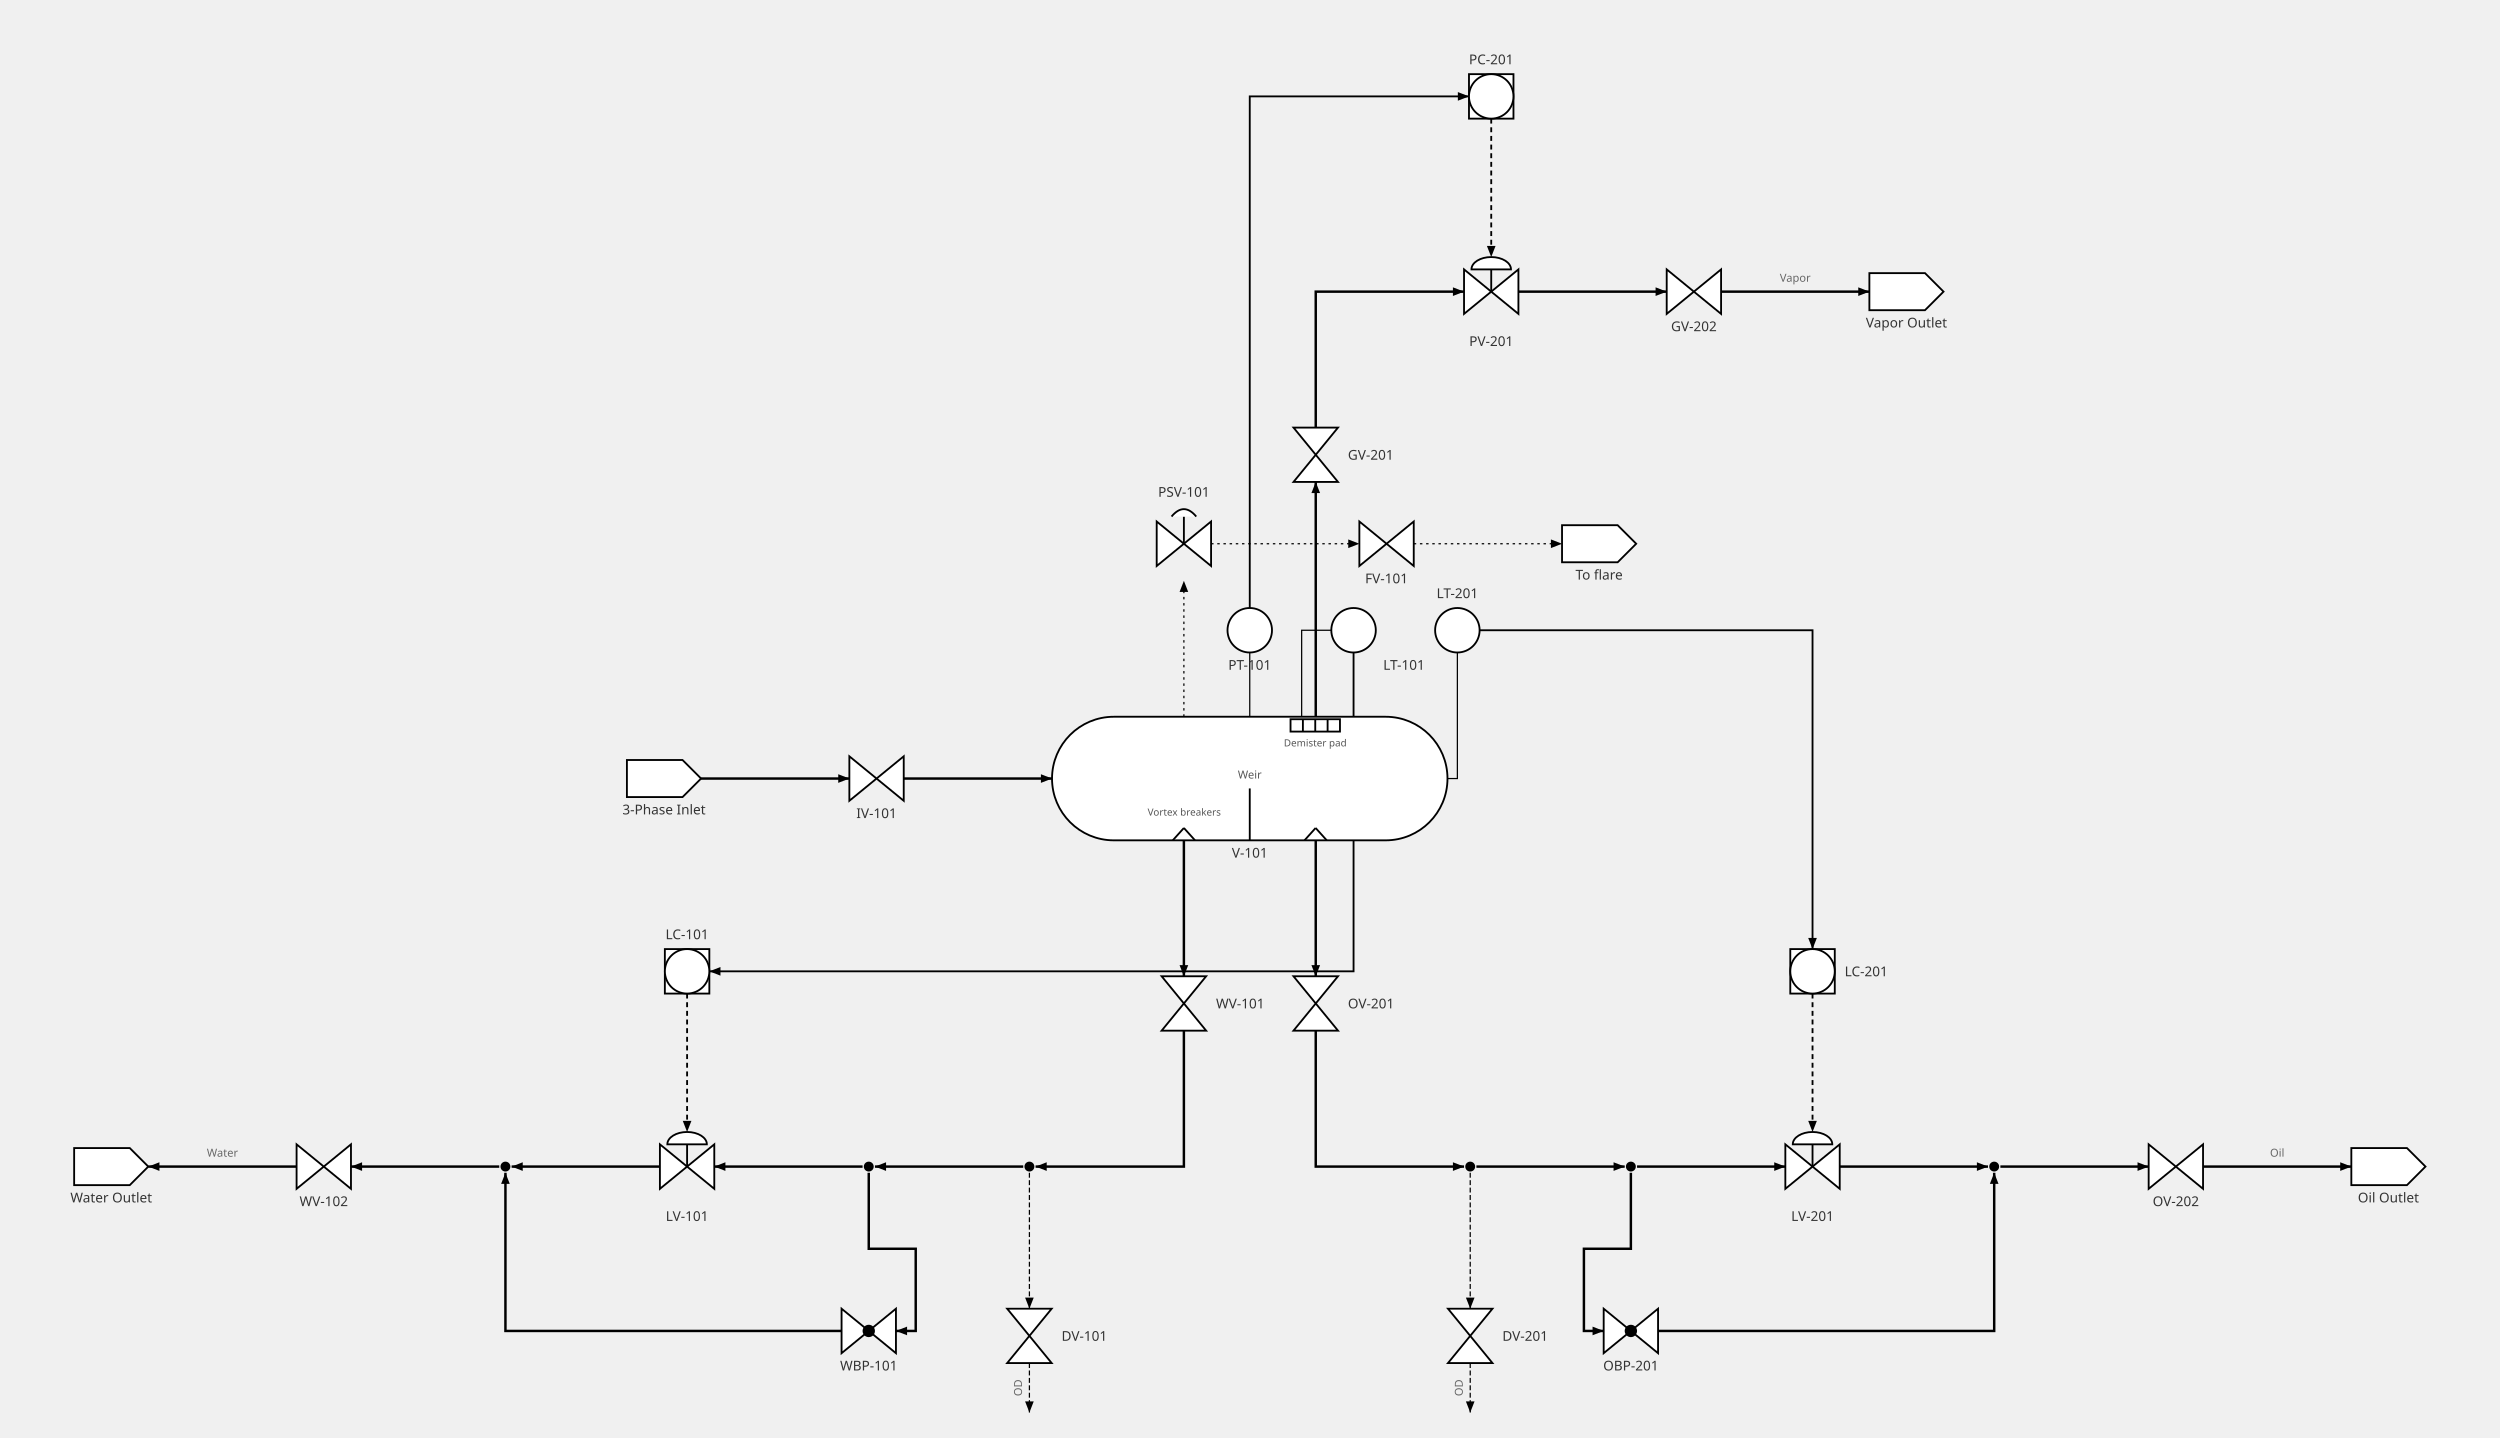
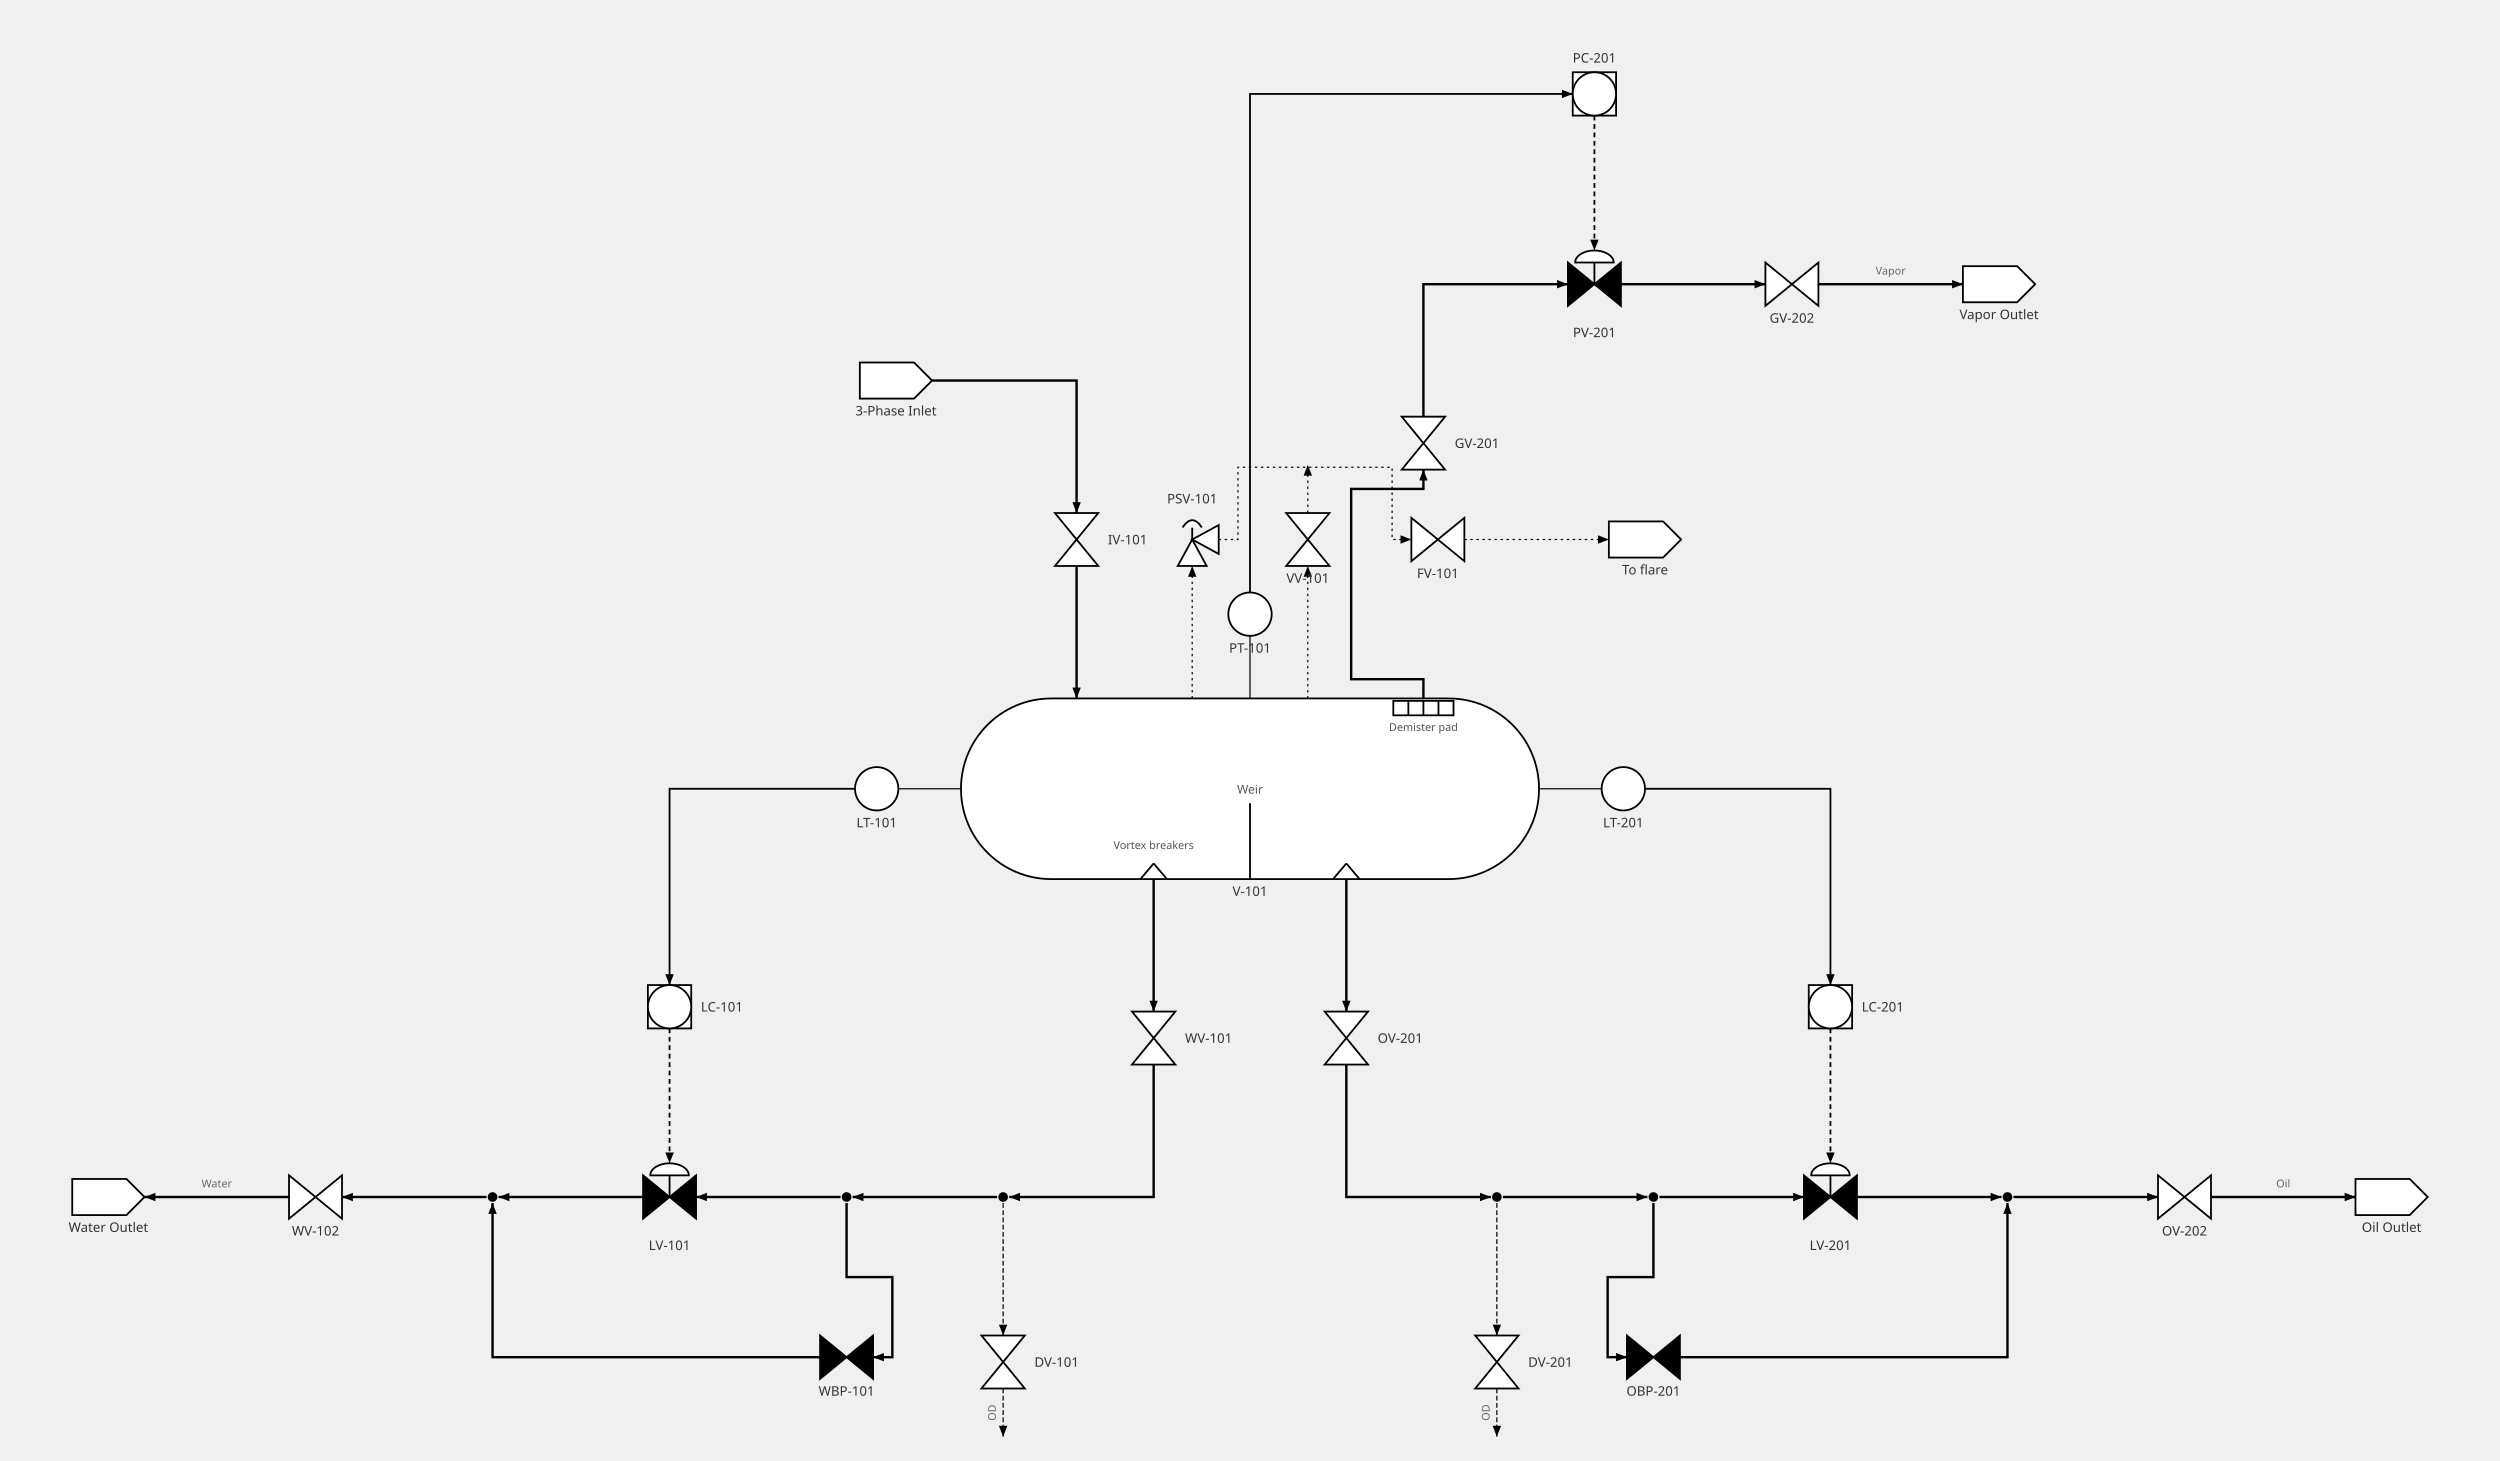
- <svg xmlns="http://www.w3.org/2000/svg" xmlns:xlink="http://www.w3.org/1999/xlink" width="2023" height="1163" viewBox="0 0 2023 1163">
+ <svg xmlns="http://www.w3.org/2000/svg" xmlns:xlink="http://www.w3.org/1999/xlink" width="2076" height="1213" viewBox="0 0 2076 1213">
  <defs>
    <style>

    .equipment { fill: white; stroke: black; stroke-width: 1.5; }
    .valve { fill: white; stroke: black; stroke-width: 1.5; }
    .instrument { fill: white; stroke: black; stroke-width: 1.5; }
    .junction { fill: black; stroke: none; }
    .label { font-family: sans-serif; font-size: 11px; text-anchor: middle; fill: #333; }
    .line-label { font-family: sans-serif; font-size: 9px; text-anchor: middle; fill: #666; }
    .note { font-family: sans-serif; font-size: 11px; fill: #555; font-style: italic; }
    .line-process { fill: none; stroke: black; stroke-width: 2; }
    .line-utility { fill: none; stroke: black; stroke-width: 1; stroke-dasharray: 8,4; }
    .line-drain { fill: none; stroke: black; stroke-width: 1; stroke-dasharray: 4,2; }
    .line-vent { fill: none; stroke: black; stroke-width: 1; stroke-dasharray: 2,3; }
    .line-attach { fill: none; stroke: black; stroke-width: 1; }
    .signal-electrical { fill: none; stroke: black; stroke-width: 1.5; }
    .signal-pneumatic { fill: none; stroke: black; stroke-width: 1.5; stroke-dasharray: 4,3; }
    .signal-hydraulic { fill: none; stroke: black; stroke-width: 1.5; stroke-dasharray: 10,2,1,2; }
    .signal-digital { fill: none; stroke: black; stroke-width: 1.5; stroke-dasharray: 6,2,1,2; }
    </style>
    <g id="sym-connector">
      <path d="M -30 -15 L 15 -15 L 30 0 L 15 15 L -30 15 Z" fill="white" stroke="black" stroke-width="1.5" />
    </g>
    <g id="sym-separator_3phase">
-       <path d="M -110 -50 A 50 50 0 0 0 -110 50 L 110 50 A 50 50 0 0 0 110 -50 Z" fill="white" stroke="black" stroke-width="1.5" />
-       <line x1="0.0" y1="50.0" x2="0.0" y2="8.0" fill="none" stroke="black" stroke-width="1.5" />
-       <text x="0.0" y="0.0" font-family="sans-serif" font-size="9.0" text-anchor="middle" fill="#555" stroke="none">Weir</text>
-       <rect x="33.0" y="-48.0" width="40.0" height="10.0" rx="0.0" fill="white" stroke="black" stroke-width="1.5" />
-       <line x1="43.0" y1="-48.0" x2="43.0" y2="-38.0" fill="none" stroke="black" stroke-width="1.5" />
-       <line x1="53.0" y1="-48.0" x2="53.0" y2="-38.0" fill="none" stroke="black" stroke-width="1.5" />
-       <line x1="63.0" y1="-48.0" x2="63.0" y2="-38.0" fill="none" stroke="black" stroke-width="1.5" />
-       <text x="53.0" y="-26.0" font-family="sans-serif" font-size="8.0" text-anchor="middle" fill="#555" stroke="none">Demister pad</text>
-       <text x="-53.0" y="30.0" font-family="sans-serif" font-size="8.0" text-anchor="middle" fill="#555" stroke="none">Vortex breakers</text>
-       <line x1="-62.3" y1="50.0" x2="-53.3" y2="40.0" fill="none" stroke="black" stroke-width="1.5" />
-       <line x1="-53.3" y1="40.0" x2="-44.3" y2="50.0" fill="none" stroke="black" stroke-width="1.5" />
-       <line x1="44.3" y1="50.0" x2="53.3" y2="40.0" fill="none" stroke="black" stroke-width="1.5" />
-       <line x1="53.3" y1="40.0" x2="62.3" y2="50.0" fill="none" stroke="black" stroke-width="1.5" />
+       <path d="M -165 -75 A 75 75 0 0 0 -165 75 L 165 75 A 75 75 0 0 0 165 -75 Z" fill="white" stroke="black" stroke-width="1.5" />
+       <line x1="0.0" y1="75.0" x2="0.0" y2="12.0" fill="none" stroke="black" stroke-width="1.5" />
+       <text x="0.0" y="4.0" font-family="sans-serif" font-size="10.0" text-anchor="middle" fill="#555" stroke="none">Weir</text>
+       <rect x="119.0" y="-73.0" width="50.0" height="12.0" rx="0.0" fill="white" stroke="black" stroke-width="1.5" />
+       <line x1="131.5" y1="-73.0" x2="131.5" y2="-61.0" fill="none" stroke="black" stroke-width="1.5" />
+       <line x1="144.0" y1="-73.0" x2="144.0" y2="-61.0" fill="none" stroke="black" stroke-width="1.5" />
+       <line x1="156.5" y1="-73.0" x2="156.5" y2="-61.0" fill="none" stroke="black" stroke-width="1.5" />
+       <text x="144.0" y="-48.0" font-family="sans-serif" font-size="9.0" text-anchor="middle" fill="#555" stroke="none">Demister pad</text>
+       <text x="-80.0" y="50.0" font-family="sans-serif" font-size="9.0" text-anchor="middle" fill="#555" stroke="none">Vortex breakers</text>
+       <line x1="-91.0" y1="75.0" x2="-80.0" y2="62.0" fill="none" stroke="black" stroke-width="1.5" />
+       <line x1="-80.0" y1="62.0" x2="-69.0" y2="75.0" fill="none" stroke="black" stroke-width="1.5" />
+       <line x1="69.0" y1="75.0" x2="80.0" y2="62.0" fill="none" stroke="black" stroke-width="1.5" />
+       <line x1="80.0" y1="62.0" x2="91.0" y2="75.0" fill="none" stroke="black" stroke-width="1.5" />
    </g>
    <g id="sym-valve_manual">
      <path d="M -22 -18 L 0 0 L -22 18 Z M 22 -18 L 0 0 L 22 18 Z" fill="white" stroke="black" stroke-width="1.5" />
    </g>
    <g id="sym-relief_valve">
-       <path d="M -22 -18 L 0 0 L -22 18 Z M 22 -18 L 0 0 L 22 18 Z" fill="white" stroke="black" stroke-width="1.5" />
-       <line x1="0.0" y1="0.0" x2="0.0" y2="-22.0" fill="none" stroke="black" stroke-width="1.5" />
-       <path d="M -10 -22 Q 0 -34 10 -22" fill="white" stroke="black" stroke-width="1.5" />
+       <path d="M -12 22 L 0 0 L 12 22 Z" fill="white" stroke="black" stroke-width="1.5" />
+       <path d="M 22 -12 L 0 0 L 22 12 Z" fill="white" stroke="black" stroke-width="1.5" />
+       <line x1="0.0" y1="0.0" x2="0.0" y2="-10.0" fill="none" stroke="black" stroke-width="1.5" />
+       <path d="M -8 -10 Q 0 -22 8 -10" fill="white" stroke="black" stroke-width="1.5" />
    </g>
    <g id="sym-control_valve_diaphragm">
-       <path d="M -22 -18 L 0 0 L -22 18 Z M 22 -18 L 0 0 L 22 18 Z" fill="white" stroke="black" stroke-width="1.5" />
+       <path d="M -22 -18 L 0 0 L -22 18 Z M 22 -18 L 0 0 L 22 18 Z" fill="black" stroke="black" stroke-width="1.5" />
      <line x1="0.0" y1="0.0" x2="0.0" y2="-18.0" fill="none" stroke="black" stroke-width="1.5" />
      <path d="M -16 -18 A 16 10 0 0 1 16 -18 Z" fill="white" stroke="black" stroke-width="1.5" />
    </g>
    <g id="sym-valve_globe">
-       <path d="M -22 -18 L 0 0 L -22 18 Z M 22 -18 L 0 0 L 22 18 Z" fill="white" stroke="black" stroke-width="1.5" />
-       <circle cx="0.0" cy="0.0" r="5.0" fill="black" stroke="none" />
+       <path d="M -22 -18 L 0 0 L -22 18 Z M 22 -18 L 0 0 L 22 18 Z" fill="black" stroke="black" stroke-width="1.5" />
    </g>
    <g id="sym-instr_field">
      <circle cx="0.0" cy="0.0" r="18.0" fill="white" stroke="black" stroke-width="1.5" />
    </g>
    <g id="sym-instr_shared">
      <rect x="-18.0" y="-18.0" width="36.0" height="36.0" rx="0.0" fill="white" stroke="black" stroke-width="1.5" />
      <circle cx="0.0" cy="0.0" r="18.0" fill="white" stroke="black" stroke-width="1.5" />
    </g>
  </defs>
  <g id="lines">
-     <polyline points="567.3,630.0 687.3,630.0" class="line-process" fill="none" stroke="black" stroke-width="2" />
-     <path d="M 0 0 L -9 -3.5 L -9 3.5 Z" fill="black" stroke="none" transform="translate(687.3,630.0) rotate(0.0)" />
-     <polyline points="731.3,630.0 851.3,630.0" class="line-process" fill="none" stroke="black" stroke-width="2" />
-     <path d="M 0 0 L -9 -3.5 L -9 3.5 Z" fill="black" stroke="none" transform="translate(851.3,630.0) rotate(0.0)" />
-     <polyline points="958.0,580.0 958.0,470.0" class="line-vent" fill="none" stroke="black" stroke-width="1" stroke-dasharray="2,3" />
-     <path d="M 0 0 L -9 -3.5 L -9 3.5 Z" fill="black" stroke="none" transform="translate(958.0,470.0) rotate(-90.0)" />
-     <polyline points="980.0,440.0 1100.0,440.0" class="line-vent" fill="none" stroke="black" stroke-width="1" stroke-dasharray="2,3" />
-     <path d="M 0 0 L -9 -3.5 L -9 3.5 Z" fill="black" stroke="none" transform="translate(1100.0,440.0) rotate(0.0)" />
-     <polyline points="1144.0,440.0 1264.0,440.0" class="line-vent" fill="none" stroke="black" stroke-width="1" stroke-dasharray="2,3" />
-     <path d="M 0 0 L -9 -3.5 L -9 3.5 Z" fill="black" stroke="none" transform="translate(1264.0,440.0) rotate(0.0)" />
-     <polyline points="1064.7,580.0 1064.7,390.0" class="line-process" fill="none" stroke="black" stroke-width="2" />
-     <path d="M 0 0 L -9 -3.5 L -9 3.5 Z" fill="black" stroke="none" transform="translate(1064.7,390.0) rotate(-90.0)" />
-     <polyline points="1064.7,346.0 1064.7,236.0 1184.7,236.0" class="line-process" fill="none" stroke="black" stroke-width="2" />
-     <path d="M 0 0 L -9 -3.5 L -9 3.5 Z" fill="black" stroke="none" transform="translate(1184.7,236.0) rotate(0.0)" />
-     <polyline points="1228.7,236.0 1348.7,236.0" class="line-process" fill="none" stroke="black" stroke-width="2" />
-     <path d="M 0 0 L -9 -3.5 L -9 3.5 Z" fill="black" stroke="none" transform="translate(1348.7,236.0) rotate(0.0)" />
-     <polyline points="1392.7,236.0 1512.7,236.0" class="line-process" fill="none" stroke="black" stroke-width="2" />
-     <path d="M 0 0 L -9 -3.5 L -9 3.5 Z" fill="black" stroke="none" transform="translate(1512.7,236.0) rotate(0.0)" />
-     <polyline points="958.0,680.0 958.0,790.0" class="line-process" fill="none" stroke="black" stroke-width="2" />
-     <path d="M 0 0 L -9 -3.5 L -9 3.5 Z" fill="black" stroke="none" transform="translate(958.0,790.0) rotate(90.0)" />
-     <polyline points="958.0,834.0 958.0,944.0 838.0,944.0" class="line-process" fill="none" stroke="black" stroke-width="2" />
-     <path d="M 0 0 L -9 -3.5 L -9 3.5 Z" fill="black" stroke="none" transform="translate(838.0,944.0) rotate(180.0)" />
-     <polyline points="828.0,944.0 708.0,944.0" class="line-process" fill="none" stroke="black" stroke-width="2" />
-     <path d="M 0 0 L -9 -3.5 L -9 3.5 Z" fill="black" stroke="none" transform="translate(708.0,944.0) rotate(180.0)" />
-     <polyline points="833.0,949.0 833.0,1059.0" class="line-drain" fill="none" stroke="black" stroke-width="1" stroke-dasharray="4,2" />
-     <path d="M 0 0 L -9 -3.5 L -9 3.5 Z" fill="black" stroke="none" transform="translate(833.0,1059.0) rotate(90.0)" />
-     <polyline points="833.0,1103.0 833.0,1143.0" class="line-drain" fill="none" stroke="black" stroke-width="1" stroke-dasharray="4,2" />
-     <path d="M 0 0 L -9 -3.5 L -9 3.5 Z" fill="black" stroke="none" transform="translate(833.0,1143.0) rotate(90.0)" />
-     <polyline points="698.0,944.0 578.0,944.0" class="line-process" fill="none" stroke="black" stroke-width="2" />
-     <path d="M 0 0 L -9 -3.5 L -9 3.5 Z" fill="black" stroke="none" transform="translate(578.0,944.0) rotate(180.0)" />
-     <polyline points="534.0,944.0 414.0,944.0" class="line-process" fill="none" stroke="black" stroke-width="2" />
-     <path d="M 0 0 L -9 -3.5 L -9 3.5 Z" fill="black" stroke="none" transform="translate(414.0,944.0) rotate(180.0)" />
-     <polyline points="404.0,944.0 284.0,944.0" class="line-process" fill="none" stroke="black" stroke-width="2" />
-     <path d="M 0 0 L -9 -3.5 L -9 3.5 Z" fill="black" stroke="none" transform="translate(284.0,944.0) rotate(180.0)" />
-     <polyline points="703.0,949.0 703.0,1010.5 741.0,1010.5 741.0,1077.0 725.0,1077.0" class="line-process" fill="none" stroke="black" stroke-width="2" />
-     <path d="M 0 0 L -9 -3.5 L -9 3.5 Z" fill="black" stroke="none" transform="translate(725.0,1077.0) rotate(180.0)" />
-     <polyline points="681.0,1077.0 409.0,1077.0 409.0,949.0" class="line-process" fill="none" stroke="black" stroke-width="2" />
-     <path d="M 0 0 L -9 -3.5 L -9 3.5 Z" fill="black" stroke="none" transform="translate(409.0,949.0) rotate(-90.0)" />
-     <polyline points="240.0,944.0 120.0,944.0" class="line-process" fill="none" stroke="black" stroke-width="2" />
-     <path d="M 0 0 L -9 -3.5 L -9 3.5 Z" fill="black" stroke="none" transform="translate(120.0,944.0) rotate(180.0)" />
-     <polyline points="1064.7,680.0 1064.7,790.0" class="line-process" fill="none" stroke="black" stroke-width="2" />
-     <path d="M 0 0 L -9 -3.5 L -9 3.5 Z" fill="black" stroke="none" transform="translate(1064.7,790.0) rotate(90.0)" />
-     <polyline points="1064.7,834.0 1064.7,944.0 1184.7,944.0" class="line-process" fill="none" stroke="black" stroke-width="2" />
-     <path d="M 0 0 L -9 -3.5 L -9 3.5 Z" fill="black" stroke="none" transform="translate(1184.7,944.0) rotate(0.0)" />
-     <polyline points="1194.7,944.0 1314.7,944.0" class="line-process" fill="none" stroke="black" stroke-width="2" />
-     <path d="M 0 0 L -9 -3.5 L -9 3.5 Z" fill="black" stroke="none" transform="translate(1314.7,944.0) rotate(0.0)" />
-     <polyline points="1189.7,949.0 1189.7,1059.0" class="line-drain" fill="none" stroke="black" stroke-width="1" stroke-dasharray="4,2" />
-     <path d="M 0 0 L -9 -3.5 L -9 3.5 Z" fill="black" stroke="none" transform="translate(1189.7,1059.0) rotate(90.0)" />
-     <polyline points="1189.7,1103.0 1189.7,1143.0" class="line-drain" fill="none" stroke="black" stroke-width="1" stroke-dasharray="4,2" />
-     <path d="M 0 0 L -9 -3.5 L -9 3.5 Z" fill="black" stroke="none" transform="translate(1189.7,1143.0) rotate(90.0)" />
-     <polyline points="1324.7,944.0 1444.7,944.0" class="line-process" fill="none" stroke="black" stroke-width="2" />
-     <path d="M 0 0 L -9 -3.5 L -9 3.5 Z" fill="black" stroke="none" transform="translate(1444.7,944.0) rotate(0.0)" />
-     <polyline points="1488.7,944.0 1608.7,944.0" class="line-process" fill="none" stroke="black" stroke-width="2" />
-     <path d="M 0 0 L -9 -3.5 L -9 3.5 Z" fill="black" stroke="none" transform="translate(1608.7,944.0) rotate(0.0)" />
-     <polyline points="1618.7,944.0 1738.7,944.0" class="line-process" fill="none" stroke="black" stroke-width="2" />
-     <path d="M 0 0 L -9 -3.5 L -9 3.5 Z" fill="black" stroke="none" transform="translate(1738.7,944.0) rotate(0.0)" />
-     <polyline points="1319.7,949.0 1319.7,1010.5 1281.7,1010.5 1281.7,1077.0 1297.7,1077.0" class="line-process" fill="none" stroke="black" stroke-width="2" />
-     <path d="M 0 0 L -9 -3.5 L -9 3.5 Z" fill="black" stroke="none" transform="translate(1297.7,1077.0) rotate(0.0)" />
-     <polyline points="1341.7,1077.0 1613.7,1077.0 1613.7,949.0" class="line-process" fill="none" stroke="black" stroke-width="2" />
-     <path d="M 0 0 L -9 -3.5 L -9 3.5 Z" fill="black" stroke="none" transform="translate(1613.7,949.0) rotate(-90.0)" />
-     <polyline points="1782.7,944.0 1902.7,944.0" class="line-process" fill="none" stroke="black" stroke-width="2" />
-     <path d="M 0 0 L -9 -3.5 L -9 3.5 Z" fill="black" stroke="none" transform="translate(1902.7,944.0) rotate(0.0)" />
-     <polyline points="1011.3,528.0 1011.3,580.0" class="line-attach" fill="none" stroke="black" stroke-width="1" />
-     <polyline points="1077.3,510.0 1053.3,510.0 1053.3,580.0" class="line-attach" fill="none" stroke="black" stroke-width="1" />
-     <polyline points="1179.3,528.0 1179.3,630.0 1171.3,630.0" class="line-attach" fill="none" stroke="black" stroke-width="1" />
+     <polyline points="774.0,316.0 894.0,316.0 894.0,426.0" class="line-process" fill="none" stroke="black" stroke-width="2" />
+     <path d="M 0 0 L -9 -3.5 L -9 3.5 Z" fill="black" stroke="none" transform="translate(894.0,426.0) rotate(90.0)" />
+     <polyline points="894.0,470.0 894.0,580.0" class="line-process" fill="none" stroke="black" stroke-width="2" />
+     <path d="M 0 0 L -9 -3.5 L -9 3.5 Z" fill="black" stroke="none" transform="translate(894.0,580.0) rotate(90.0)" />
+     <polyline points="990.0,580.0 990.0,470.0" class="line-vent" fill="none" stroke="black" stroke-width="1" stroke-dasharray="2,3" />
+     <path d="M 0 0 L -9 -3.5 L -9 3.5 Z" fill="black" stroke="none" transform="translate(990.0,470.0) rotate(-90.0)" />
+     <polyline points="1086.0,580.0 1086.0,470.0" class="line-vent" fill="none" stroke="black" stroke-width="1" stroke-dasharray="2,3" />
+     <path d="M 0 0 L -9 -3.5 L -9 3.5 Z" fill="black" stroke="none" transform="translate(1086.0,470.0) rotate(-90.0)" />
+     <polyline points="1086.0,426.0 1086.0,386.0" class="line-vent" fill="none" stroke="black" stroke-width="1" stroke-dasharray="2,3" />
+     <path d="M 0 0 L -9 -3.5 L -9 3.5 Z" fill="black" stroke="none" transform="translate(1086.0,386.0) rotate(-90.0)" />
+     <polyline points="1012.0,448.0 1028.0,448.0 1028.0,388.0 1156.0,388.0 1156.0,448.0 1172.0,448.0" class="line-vent" fill="none" stroke="black" stroke-width="1" stroke-dasharray="2,3" />
+     <path d="M 0 0 L -9 -3.5 L -9 3.5 Z" fill="black" stroke="none" transform="translate(1172.0,448.0) rotate(0.0)" />
+     <polyline points="1216.0,448.0 1336.0,448.0" class="line-vent" fill="none" stroke="black" stroke-width="1" stroke-dasharray="2,3" />
+     <path d="M 0 0 L -9 -3.5 L -9 3.5 Z" fill="black" stroke="none" transform="translate(1336.0,448.0) rotate(0.0)" />
+     <polyline points="1182.0,580.0 1182.0,564.0 1122.0,564.0 1122.0,406.0 1182.0,406.0 1182.0,390.0" class="line-process" fill="none" stroke="black" stroke-width="2" />
+     <path d="M 0 0 L -9 -3.5 L -9 3.5 Z" fill="black" stroke="none" transform="translate(1182.0,390.0) rotate(-90.0)" />
+     <polyline points="1182.0,346.0 1182.0,236.0 1302.0,236.0" class="line-process" fill="none" stroke="black" stroke-width="2" />
+     <path d="M 0 0 L -9 -3.5 L -9 3.5 Z" fill="black" stroke="none" transform="translate(1302.0,236.0) rotate(0.0)" />
+     <polyline points="1346.0,236.0 1466.0,236.0" class="line-process" fill="none" stroke="black" stroke-width="2" />
+     <path d="M 0 0 L -9 -3.5 L -9 3.5 Z" fill="black" stroke="none" transform="translate(1466.0,236.0) rotate(0.0)" />
+     <polyline points="1510.0,236.0 1630.0,236.0" class="line-process" fill="none" stroke="black" stroke-width="2" />
+     <path d="M 0 0 L -9 -3.5 L -9 3.5 Z" fill="black" stroke="none" transform="translate(1630.0,236.0) rotate(0.0)" />
+     <polyline points="958.0,730.0 958.0,840.0" class="line-process" fill="none" stroke="black" stroke-width="2" />
+     <path d="M 0 0 L -9 -3.5 L -9 3.5 Z" fill="black" stroke="none" transform="translate(958.0,840.0) rotate(90.0)" />
+     <polyline points="958.0,884.0 958.0,994.0 838.0,994.0" class="line-process" fill="none" stroke="black" stroke-width="2" />
+     <path d="M 0 0 L -9 -3.5 L -9 3.5 Z" fill="black" stroke="none" transform="translate(838.0,994.0) rotate(180.0)" />
+     <polyline points="828.0,994.0 708.0,994.0" class="line-process" fill="none" stroke="black" stroke-width="2" />
+     <path d="M 0 0 L -9 -3.5 L -9 3.5 Z" fill="black" stroke="none" transform="translate(708.0,994.0) rotate(180.0)" />
+     <polyline points="833.0,999.0 833.0,1109.0" class="line-drain" fill="none" stroke="black" stroke-width="1" stroke-dasharray="4,2" />
+     <path d="M 0 0 L -9 -3.5 L -9 3.5 Z" fill="black" stroke="none" transform="translate(833.0,1109.0) rotate(90.0)" />
+     <polyline points="833.0,1153.0 833.0,1193.0" class="line-drain" fill="none" stroke="black" stroke-width="1" stroke-dasharray="4,2" />
+     <path d="M 0 0 L -9 -3.5 L -9 3.5 Z" fill="black" stroke="none" transform="translate(833.0,1193.0) rotate(90.0)" />
+     <polyline points="698.0,994.0 578.0,994.0" class="line-process" fill="none" stroke="black" stroke-width="2" />
+     <path d="M 0 0 L -9 -3.5 L -9 3.5 Z" fill="black" stroke="none" transform="translate(578.0,994.0) rotate(180.0)" />
+     <polyline points="534.0,994.0 414.0,994.0" class="line-process" fill="none" stroke="black" stroke-width="2" />
+     <path d="M 0 0 L -9 -3.5 L -9 3.5 Z" fill="black" stroke="none" transform="translate(414.0,994.0) rotate(180.0)" />
+     <polyline points="404.0,994.0 284.0,994.0" class="line-process" fill="none" stroke="black" stroke-width="2" />
+     <path d="M 0 0 L -9 -3.5 L -9 3.5 Z" fill="black" stroke="none" transform="translate(284.0,994.0) rotate(180.0)" />
+     <polyline points="703.0,999.0 703.0,1060.5 741.0,1060.5 741.0,1127.0 725.0,1127.0" class="line-process" fill="none" stroke="black" stroke-width="2" />
+     <path d="M 0 0 L -9 -3.5 L -9 3.5 Z" fill="black" stroke="none" transform="translate(725.0,1127.0) rotate(180.0)" />
+     <polyline points="681.0,1127.0 409.0,1127.0 409.0,999.0" class="line-process" fill="none" stroke="black" stroke-width="2" />
+     <path d="M 0 0 L -9 -3.5 L -9 3.5 Z" fill="black" stroke="none" transform="translate(409.0,999.0) rotate(-90.0)" />
+     <polyline points="240.0,994.0 120.0,994.0" class="line-process" fill="none" stroke="black" stroke-width="2" />
+     <path d="M 0 0 L -9 -3.5 L -9 3.5 Z" fill="black" stroke="none" transform="translate(120.0,994.0) rotate(180.0)" />
+     <polyline points="1118.0,730.0 1118.0,840.0" class="line-process" fill="none" stroke="black" stroke-width="2" />
+     <path d="M 0 0 L -9 -3.5 L -9 3.5 Z" fill="black" stroke="none" transform="translate(1118.0,840.0) rotate(90.0)" />
+     <polyline points="1118.0,884.0 1118.0,994.0 1238.0,994.0" class="line-process" fill="none" stroke="black" stroke-width="2" />
+     <path d="M 0 0 L -9 -3.5 L -9 3.5 Z" fill="black" stroke="none" transform="translate(1238.0,994.0) rotate(0.0)" />
+     <polyline points="1248.0,994.0 1368.0,994.0" class="line-process" fill="none" stroke="black" stroke-width="2" />
+     <path d="M 0 0 L -9 -3.5 L -9 3.5 Z" fill="black" stroke="none" transform="translate(1368.0,994.0) rotate(0.0)" />
+     <polyline points="1243.0,999.0 1243.0,1109.0" class="line-drain" fill="none" stroke="black" stroke-width="1" stroke-dasharray="4,2" />
+     <path d="M 0 0 L -9 -3.5 L -9 3.5 Z" fill="black" stroke="none" transform="translate(1243.0,1109.0) rotate(90.0)" />
+     <polyline points="1243.0,1153.0 1243.0,1193.0" class="line-drain" fill="none" stroke="black" stroke-width="1" stroke-dasharray="4,2" />
+     <path d="M 0 0 L -9 -3.5 L -9 3.5 Z" fill="black" stroke="none" transform="translate(1243.0,1193.0) rotate(90.0)" />
+     <polyline points="1378.0,994.0 1498.0,994.0" class="line-process" fill="none" stroke="black" stroke-width="2" />
+     <path d="M 0 0 L -9 -3.5 L -9 3.5 Z" fill="black" stroke="none" transform="translate(1498.0,994.0) rotate(0.0)" />
+     <polyline points="1542.0,994.0 1662.0,994.0" class="line-process" fill="none" stroke="black" stroke-width="2" />
+     <path d="M 0 0 L -9 -3.5 L -9 3.5 Z" fill="black" stroke="none" transform="translate(1662.0,994.0) rotate(0.0)" />
+     <polyline points="1672.0,994.0 1792.0,994.0" class="line-process" fill="none" stroke="black" stroke-width="2" />
+     <path d="M 0 0 L -9 -3.5 L -9 3.5 Z" fill="black" stroke="none" transform="translate(1792.0,994.0) rotate(0.0)" />
+     <polyline points="1373.0,999.0 1373.0,1060.5 1335.0,1060.5 1335.0,1127.0 1351.0,1127.0" class="line-process" fill="none" stroke="black" stroke-width="2" />
+     <path d="M 0 0 L -9 -3.5 L -9 3.5 Z" fill="black" stroke="none" transform="translate(1351.0,1127.0) rotate(0.0)" />
+     <polyline points="1395.0,1127.0 1667.0,1127.0 1667.0,999.0" class="line-process" fill="none" stroke="black" stroke-width="2" />
+     <path d="M 0 0 L -9 -3.5 L -9 3.5 Z" fill="black" stroke="none" transform="translate(1667.0,999.0) rotate(-90.0)" />
+     <polyline points="1836.0,994.0 1956.0,994.0" class="line-process" fill="none" stroke="black" stroke-width="2" />
+     <path d="M 0 0 L -9 -3.5 L -9 3.5 Z" fill="black" stroke="none" transform="translate(1956.0,994.0) rotate(0.0)" />
+     <polyline points="1038.0,528.0 1038.0,580.0" class="line-attach" fill="none" stroke="black" stroke-width="1" />
+     <polyline points="746.0,655.0 798.0,655.0" class="line-attach" fill="none" stroke="black" stroke-width="1" />
+     <polyline points="1330.0,655.0 1278.0,655.0" class="line-attach" fill="none" stroke="black" stroke-width="1" />
  </g>
  <g id="signals">
-     <polyline points="1011.3,492.0 1011.3,78.0 1188.7,78.0" class="signal-electrical" fill="none" stroke="black" stroke-width="1.5" />
-     <path d="M 0 0 L -9 -3.5 L -9 3.5 Z" fill="black" stroke="none" transform="translate(1188.7,78.0) rotate(0.0)" />
-     <polyline points="1206.7,96.0 1206.7,208.0" class="signal-pneumatic" fill="none" stroke="black" stroke-width="1.5" stroke-dasharray="4,3" />
-     <path d="M 0 0 L -9 -3.5 L -9 3.5 Z" fill="black" stroke="none" transform="translate(1206.7,208.0) rotate(90.0)" />
-     <polyline points="1095.3,528.0 1095.3,786.0 574.0,786.0" class="signal-electrical" fill="none" stroke="black" stroke-width="1.5" />
-     <path d="M 0 0 L -9 -3.5 L -9 3.5 Z" fill="black" stroke="none" transform="translate(574.0,786.0) rotate(180.0)" />
-     <polyline points="556.0,804.0 556.0,916.0" class="signal-pneumatic" fill="none" stroke="black" stroke-width="1.5" stroke-dasharray="4,3" />
-     <path d="M 0 0 L -9 -3.5 L -9 3.5 Z" fill="black" stroke="none" transform="translate(556.0,916.0) rotate(90.0)" />
-     <polyline points="1197.3,510.0 1466.7,510.0 1466.7,768.0" class="signal-electrical" fill="none" stroke="black" stroke-width="1.5" />
-     <path d="M 0 0 L -9 -3.5 L -9 3.5 Z" fill="black" stroke="none" transform="translate(1466.7,768.0) rotate(90.0)" />
-     <polyline points="1466.7,804.0 1466.7,916.0" class="signal-pneumatic" fill="none" stroke="black" stroke-width="1.5" stroke-dasharray="4,3" />
-     <path d="M 0 0 L -9 -3.5 L -9 3.5 Z" fill="black" stroke="none" transform="translate(1466.7,916.0) rotate(90.0)" />
+     <polyline points="1038.0,492.0 1038.0,78.0 1306.0,78.0" class="signal-electrical" fill="none" stroke="black" stroke-width="1.5" />
+     <path d="M 0 0 L -9 -3.5 L -9 3.5 Z" fill="black" stroke="none" transform="translate(1306.0,78.0) rotate(0.0)" />
+     <polyline points="1324.0,96.0 1324.0,208.0" class="signal-pneumatic" fill="none" stroke="black" stroke-width="1.5" stroke-dasharray="4,3" />
+     <path d="M 0 0 L -9 -3.5 L -9 3.5 Z" fill="black" stroke="none" transform="translate(1324.0,208.0) rotate(90.0)" />
+     <polyline points="710.0,655.0 556.0,655.0 556.0,818.0" class="signal-electrical" fill="none" stroke="black" stroke-width="1.5" />
+     <path d="M 0 0 L -9 -3.5 L -9 3.5 Z" fill="black" stroke="none" transform="translate(556.0,818.0) rotate(90.0)" />
+     <polyline points="556.0,854.0 556.0,966.0" class="signal-pneumatic" fill="none" stroke="black" stroke-width="1.5" stroke-dasharray="4,3" />
+     <path d="M 0 0 L -9 -3.5 L -9 3.5 Z" fill="black" stroke="none" transform="translate(556.0,966.0) rotate(90.0)" />
+     <polyline points="1366.0,655.0 1520.0,655.0 1520.0,818.0" class="signal-electrical" fill="none" stroke="black" stroke-width="1.5" />
+     <path d="M 0 0 L -9 -3.5 L -9 3.5 Z" fill="black" stroke="none" transform="translate(1520.0,818.0) rotate(90.0)" />
+     <polyline points="1520.0,854.0 1520.0,966.0" class="signal-pneumatic" fill="none" stroke="black" stroke-width="1.5" stroke-dasharray="4,3" />
+     <path d="M 0 0 L -9 -3.5 L -9 3.5 Z" fill="black" stroke="none" transform="translate(1520.0,966.0) rotate(90.0)" />
  </g>
  <g id="symbols">
-     <use id="INLET" href="#sym-connector" xlink:href="#sym-connector" class="equipment" transform="translate(537.3,630.0)" />
-     <use id="IV101" href="#sym-valve_manual" xlink:href="#sym-valve_manual" class="valve" transform="translate(709.3,630.0)" />
-     <use id="SEP" href="#sym-separator_3phase" xlink:href="#sym-separator_3phase" class="equipment" transform="translate(1011.3,630.0)" />
-     <use id="PSV101" href="#sym-relief_valve" xlink:href="#sym-relief_valve" class="valve" transform="translate(958.0,440.0)" />
-     <use id="FV101" href="#sym-valve_manual" xlink:href="#sym-valve_manual" class="valve" transform="translate(1122.0,440.0)" />
-     <use id="FLARE" href="#sym-connector" xlink:href="#sym-connector" class="equipment" transform="translate(1294.0,440.0)" />
-     <use id="GV201" href="#sym-valve_manual" xlink:href="#sym-valve_manual" class="valve" transform="translate(1064.7,368.0) rotate(90)" />
-     <use id="PV201" href="#sym-control_valve_diaphragm" xlink:href="#sym-control_valve_diaphragm" class="valve" transform="translate(1206.7,236.0)" />
-     <use id="GV202" href="#sym-valve_manual" xlink:href="#sym-valve_manual" class="valve" transform="translate(1370.7,236.0)" />
-     <use id="VAPOR" href="#sym-connector" xlink:href="#sym-connector" class="equipment" transform="translate(1542.7,236.0)" />
-     <use id="WV101" href="#sym-valve_manual" xlink:href="#sym-valve_manual" class="valve" transform="translate(958.0,812.0) rotate(90)" />
-     <use id="LV101" href="#sym-control_valve_diaphragm" xlink:href="#sym-control_valve_diaphragm" class="valve" transform="translate(556.0,944.0)" />
-     <use id="WV102" href="#sym-valve_manual" xlink:href="#sym-valve_manual" class="valve" transform="translate(262.0,944.0)" />
-     <circle id="JD101" cx="833.0" cy="944.0" r="4" class="junction" />
-     <circle id="J101" cx="703.0" cy="944.0" r="4" class="junction" />
-     <circle id="J102" cx="409.0" cy="944.0" r="4" class="junction" />
-     <use id="DV101" href="#sym-valve_manual" xlink:href="#sym-valve_manual" class="valve" transform="translate(833.0,1081.0) rotate(90)" />
-     <use id="WBP101" href="#sym-valve_globe" xlink:href="#sym-valve_globe" class="valve" transform="translate(703.0,1077.0)" />
-     <use id="WATER" href="#sym-connector" xlink:href="#sym-connector" class="equipment" transform="translate(90.0,944.0)" />
-     <use id="OV201" href="#sym-valve_manual" xlink:href="#sym-valve_manual" class="valve" transform="translate(1064.7,812.0) rotate(90)" />
-     <use id="LV201" href="#sym-control_valve_diaphragm" xlink:href="#sym-control_valve_diaphragm" class="valve" transform="translate(1466.7,944.0)" />
-     <use id="OV202" href="#sym-valve_manual" xlink:href="#sym-valve_manual" class="valve" transform="translate(1760.7,944.0)" />
-     <circle id="JD201" cx="1189.7" cy="944.0" r="4" class="junction" />
-     <circle id="J201" cx="1319.7" cy="944.0" r="4" class="junction" />
-     <circle id="J202" cx="1613.7" cy="944.0" r="4" class="junction" />
-     <use id="DV201" href="#sym-valve_manual" xlink:href="#sym-valve_manual" class="valve" transform="translate(1189.7,1081.0) rotate(90)" />
-     <use id="OBP201" href="#sym-valve_globe" xlink:href="#sym-valve_globe" class="valve" transform="translate(1319.7,1077.0)" />
-     <use id="OIL" href="#sym-connector" xlink:href="#sym-connector" class="equipment" transform="translate(1932.7,944.0)" />
-     <use id="PT101" href="#sym-instr_field" xlink:href="#sym-instr_field" class="instrument" transform="translate(1011.3,510.0)" />
-     <use id="PC201" href="#sym-instr_shared" xlink:href="#sym-instr_shared" class="instrument" transform="translate(1206.7,78.0)" />
-     <use id="LT101" href="#sym-instr_field" xlink:href="#sym-instr_field" class="instrument" transform="translate(1095.3,510.0)" />
-     <use id="LC101" href="#sym-instr_shared" xlink:href="#sym-instr_shared" class="instrument" transform="translate(556.0,786.0)" />
-     <use id="LT201" href="#sym-instr_field" xlink:href="#sym-instr_field" class="instrument" transform="translate(1179.3,510.0)" />
-     <use id="LC201" href="#sym-instr_shared" xlink:href="#sym-instr_shared" class="instrument" transform="translate(1466.7,786.0)" />
+     <use id="INLET" href="#sym-connector" xlink:href="#sym-connector" class="equipment" transform="translate(744.0,316.0)" />
+     <use id="IV101" href="#sym-valve_manual" xlink:href="#sym-valve_manual" class="valve" transform="translate(894.0,448.0) rotate(90)" />
+     <use id="SEP" href="#sym-separator_3phase" xlink:href="#sym-separator_3phase" class="equipment" transform="translate(1038.0,655.0)" />
+     <use id="VV101" href="#sym-valve_manual" xlink:href="#sym-valve_manual" class="valve" transform="translate(1086.0,448.0) rotate(90)" />
+     <use id="PSV101" href="#sym-relief_valve" xlink:href="#sym-relief_valve" class="valve" transform="translate(990.0,448.0)" />
+     <use id="FV101" href="#sym-valve_manual" xlink:href="#sym-valve_manual" class="valve" transform="translate(1194.0,448.0)" />
+     <use id="FLARE" href="#sym-connector" xlink:href="#sym-connector" class="equipment" transform="translate(1366.0,448.0)" />
+     <use id="GV201" href="#sym-valve_manual" xlink:href="#sym-valve_manual" class="valve" transform="translate(1182.0,368.0) rotate(90)" />
+     <use id="PV201" href="#sym-control_valve_diaphragm" xlink:href="#sym-control_valve_diaphragm" class="valve" transform="translate(1324.0,236.0)" />
+     <use id="GV202" href="#sym-valve_manual" xlink:href="#sym-valve_manual" class="valve" transform="translate(1488.0,236.0)" />
+     <use id="VAPOR" href="#sym-connector" xlink:href="#sym-connector" class="equipment" transform="translate(1660.0,236.0)" />
+     <use id="WV101" href="#sym-valve_manual" xlink:href="#sym-valve_manual" class="valve" transform="translate(958.0,862.0) rotate(90)" />
+     <use id="LV101" href="#sym-control_valve_diaphragm" xlink:href="#sym-control_valve_diaphragm" class="valve" transform="translate(556.0,994.0)" />
+     <use id="WV102" href="#sym-valve_manual" xlink:href="#sym-valve_manual" class="valve" transform="translate(262.0,994.0)" />
+     <circle id="JD101" cx="833.0" cy="994.0" r="4" class="junction" />
+     <circle id="J101" cx="703.0" cy="994.0" r="4" class="junction" />
+     <circle id="J102" cx="409.0" cy="994.0" r="4" class="junction" />
+     <use id="DV101" href="#sym-valve_manual" xlink:href="#sym-valve_manual" class="valve" transform="translate(833.0,1131.0) rotate(90)" />
+     <use id="WBP101" href="#sym-valve_globe" xlink:href="#sym-valve_globe" class="valve" transform="translate(703.0,1127.0)" />
+     <use id="WATER" href="#sym-connector" xlink:href="#sym-connector" class="equipment" transform="translate(90.0,994.0)" />
+     <use id="OV201" href="#sym-valve_manual" xlink:href="#sym-valve_manual" class="valve" transform="translate(1118.0,862.0) rotate(90)" />
+     <use id="LV201" href="#sym-control_valve_diaphragm" xlink:href="#sym-control_valve_diaphragm" class="valve" transform="translate(1520.0,994.0)" />
+     <use id="OV202" href="#sym-valve_manual" xlink:href="#sym-valve_manual" class="valve" transform="translate(1814.0,994.0)" />
+     <circle id="JD201" cx="1243.0" cy="994.0" r="4" class="junction" />
+     <circle id="J201" cx="1373.0" cy="994.0" r="4" class="junction" />
+     <circle id="J202" cx="1667.0" cy="994.0" r="4" class="junction" />
+     <use id="DV201" href="#sym-valve_manual" xlink:href="#sym-valve_manual" class="valve" transform="translate(1243.0,1131.0) rotate(90)" />
+     <use id="OBP201" href="#sym-valve_globe" xlink:href="#sym-valve_globe" class="valve" transform="translate(1373.0,1127.0)" />
+     <use id="OIL" href="#sym-connector" xlink:href="#sym-connector" class="equipment" transform="translate(1986.0,994.0)" />
+     <use id="PT101" href="#sym-instr_field" xlink:href="#sym-instr_field" class="instrument" transform="translate(1038.0,510.0)" />
+     <use id="PC201" href="#sym-instr_shared" xlink:href="#sym-instr_shared" class="instrument" transform="translate(1324.0,78.0)" />
+     <use id="LT101" href="#sym-instr_field" xlink:href="#sym-instr_field" class="instrument" transform="translate(728.0,655.0)" />
+     <use id="LC101" href="#sym-instr_shared" xlink:href="#sym-instr_shared" class="instrument" transform="translate(556.0,836.0)" />
+     <use id="LT201" href="#sym-instr_field" xlink:href="#sym-instr_field" class="instrument" transform="translate(1348.0,655.0)" />
+     <use id="LC201" href="#sym-instr_shared" xlink:href="#sym-instr_shared" class="instrument" transform="translate(1520.0,836.0)" />
  </g>
  <g id="labels">
-     <text x="537.3" y="659.0" class="label">3-Phase Inlet</text>
-     <text x="709.3" y="662.0" class="label">IV-101</text>
-     <text x="1011.3" y="694.0" class="label">V-101</text>
-     <text x="958.0" y="402.0" class="label">PSV-101</text>
-     <text x="1122.0" y="472.0" class="label">FV-101</text>
-     <text x="1294.0" y="469.0" class="label">To flare</text>
-     <text x="1090.7" y="372.0" class="label" style="text-anchor:start">GV-201</text>
-     <text x="1206.7" y="280.0" class="label">PV-201</text>
-     <text x="1370.7" y="268.0" class="label">GV-202</text>
-     <text x="1542.7" y="265.0" class="label">Vapor Outlet</text>
-     <text x="984.0" y="816.0" class="label" style="text-anchor:start">WV-101</text>
-     <text x="556.0" y="988.0" class="label">LV-101</text>
-     <text x="262.0" y="976.0" class="label">WV-102</text>
-     <text x="859.0" y="1085.0" class="label" style="text-anchor:start">DV-101</text>
-     <text x="703.0" y="1109.0" class="label">WBP-101</text>
-     <text x="90.0" y="973.0" class="label">Water Outlet</text>
-     <text x="1090.7" y="816.0" class="label" style="text-anchor:start">OV-201</text>
-     <text x="1466.7" y="988.0" class="label">LV-201</text>
-     <text x="1760.7" y="976.0" class="label">OV-202</text>
-     <text x="1215.7" y="1085.0" class="label" style="text-anchor:start">DV-201</text>
-     <text x="1319.7" y="1109.0" class="label">OBP-201</text>
-     <text x="1932.7" y="973.0" class="label">Oil Outlet</text>
-     <text x="1011.3" y="542.0" class="label">PT-101</text>
-     <text x="1206.7" y="52.0" class="label">PC-201</text>
-     <text x="1119.3" y="542.0" class="label" style="text-anchor:start">LT-101</text>
-     <text x="556.0" y="760.0" class="label">LC-101</text>
-     <text x="1179.3" y="484.0" class="label">LT-201</text>
-     <text x="1492.7" y="790.0" class="label" style="text-anchor:start">LC-201</text>
-     <text x="1452.7" y="228.0" class="line-label">Vapor</text>
-     <text x="827.0" y="1123.0" class="line-label" transform="rotate(-90,827.0,1123.0)">OD</text>
-     <text x="180.0" y="936.0" class="line-label">Water</text>
-     <text x="1183.7" y="1123.0" class="line-label" transform="rotate(-90,1183.7,1123.0)">OD</text>
-     <text x="1842.7" y="936.0" class="line-label">Oil</text>
+     <text x="744.0" y="345.0" class="label">3-Phase Inlet</text>
+     <text x="920.0" y="452.0" class="label" style="text-anchor:start">IV-101</text>
+     <text x="1038.0" y="744.0" class="label">V-101</text>
+     <text x="1086.0" y="484.0" class="label">VV-101</text>
+     <text x="990.0" y="418.0" class="label">PSV-101</text>
+     <text x="1194.0" y="480.0" class="label">FV-101</text>
+     <text x="1366.0" y="477.0" class="label">To flare</text>
+     <text x="1208.0" y="372.0" class="label" style="text-anchor:start">GV-201</text>
+     <text x="1324.0" y="280.0" class="label">PV-201</text>
+     <text x="1488.0" y="268.0" class="label">GV-202</text>
+     <text x="1660.0" y="265.0" class="label">Vapor Outlet</text>
+     <text x="984.0" y="866.0" class="label" style="text-anchor:start">WV-101</text>
+     <text x="556.0" y="1038.0" class="label">LV-101</text>
+     <text x="262.0" y="1026.0" class="label">WV-102</text>
+     <text x="859.0" y="1135.0" class="label" style="text-anchor:start">DV-101</text>
+     <text x="703.0" y="1159.0" class="label">WBP-101</text>
+     <text x="90.0" y="1023.0" class="label">Water Outlet</text>
+     <text x="1144.0" y="866.0" class="label" style="text-anchor:start">OV-201</text>
+     <text x="1520.0" y="1038.0" class="label">LV-201</text>
+     <text x="1814.0" y="1026.0" class="label">OV-202</text>
+     <text x="1269.0" y="1135.0" class="label" style="text-anchor:start">DV-201</text>
+     <text x="1373.0" y="1159.0" class="label">OBP-201</text>
+     <text x="1986.0" y="1023.0" class="label">Oil Outlet</text>
+     <text x="1038.0" y="542.0" class="label">PT-101</text>
+     <text x="1324.0" y="52.0" class="label">PC-201</text>
+     <text x="728.0" y="687.0" class="label">LT-101</text>
+     <text x="582.0" y="840.0" class="label" style="text-anchor:start">LC-101</text>
+     <text x="1348.0" y="687.0" class="label">LT-201</text>
+     <text x="1546.0" y="840.0" class="label" style="text-anchor:start">LC-201</text>
+     <text x="1570.0" y="228.0" class="line-label">Vapor</text>
+     <text x="827.0" y="1173.0" class="line-label" transform="rotate(-90,827.0,1173.0)">OD</text>
+     <text x="180.0" y="986.0" class="line-label">Water</text>
+     <text x="1237.0" y="1173.0" class="line-label" transform="rotate(-90,1237.0,1173.0)">OD</text>
+     <text x="1896.0" y="986.0" class="line-label">Oil</text>
  </g>
  <g id="notes">
  </g>
</svg>
